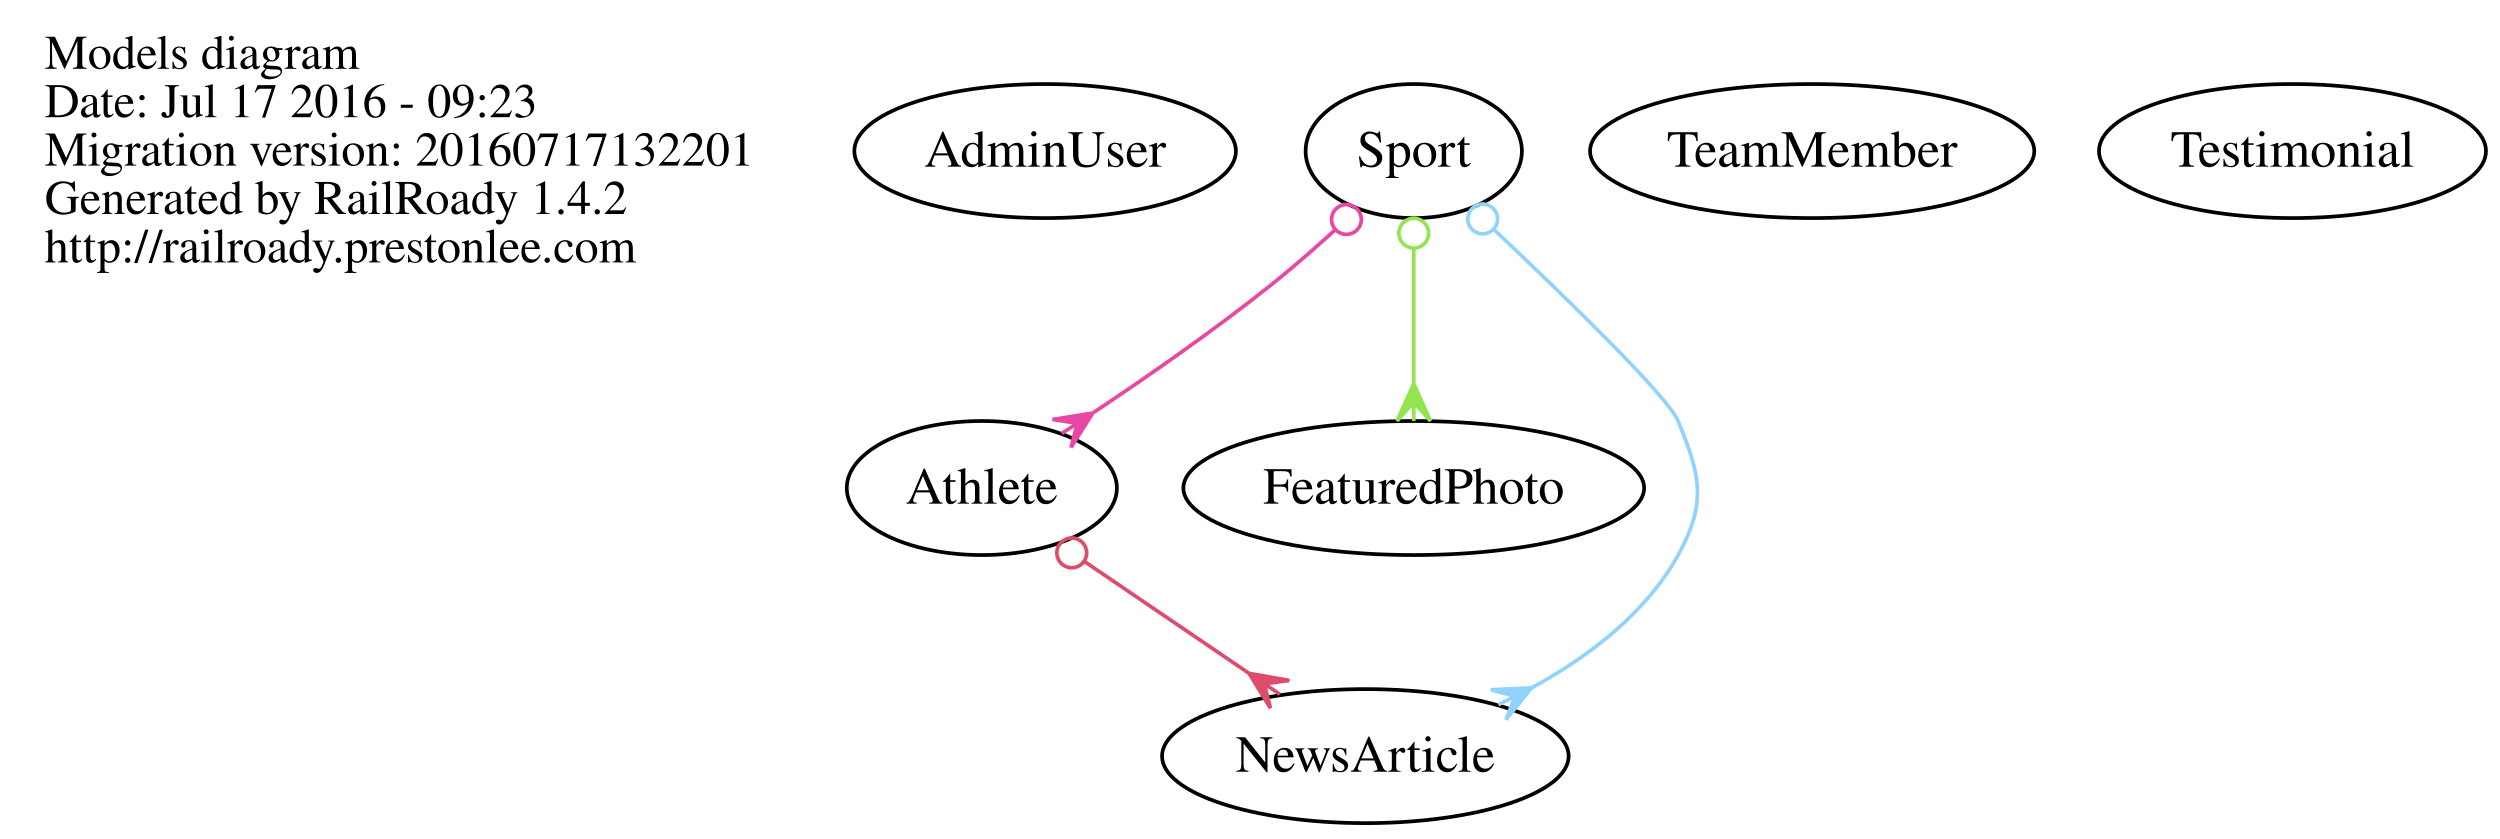
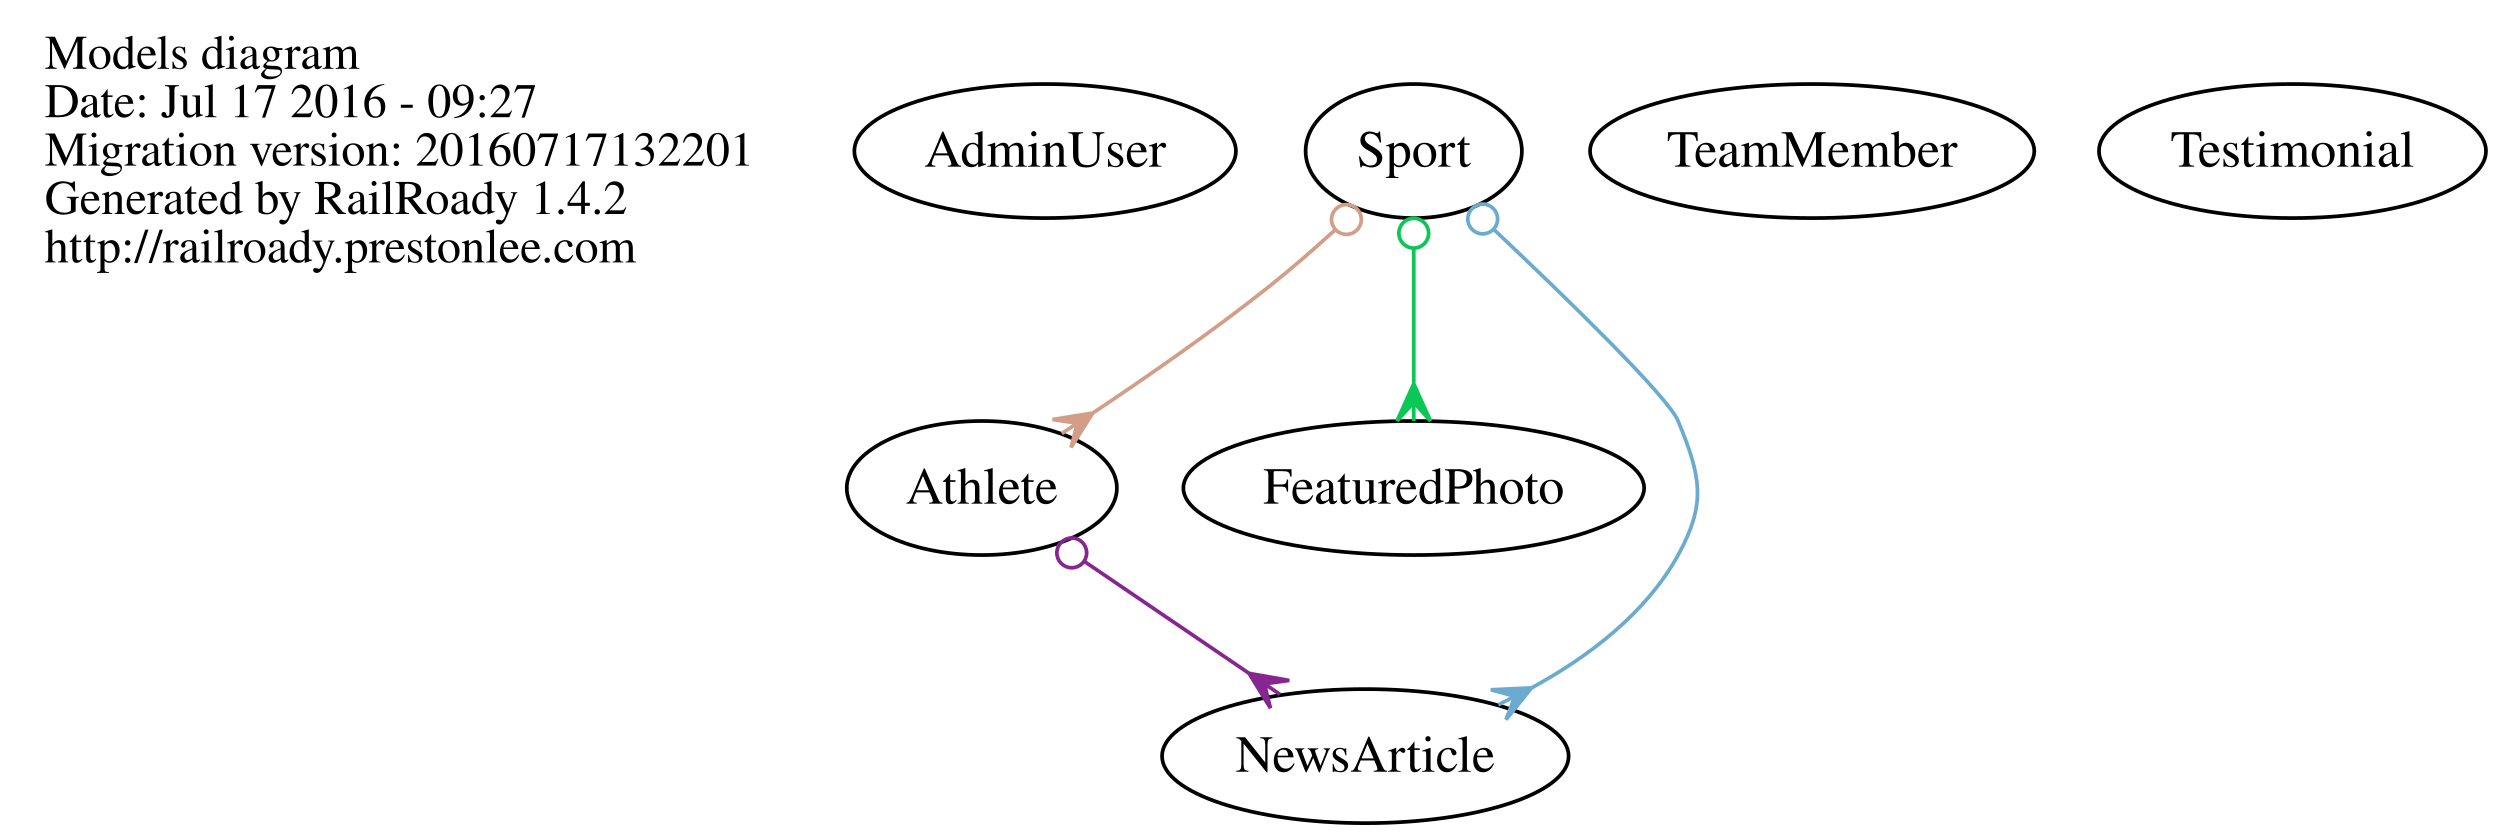
<svg xmlns="http://www.w3.org/2000/svg" width="671pt" height="225pt" viewBox="0.00 0.00 671.42 225.00">
  <g id="graph0" class="graph" transform="scale(1 1) rotate(0) translate(4 221)">
    <polygon fill="none" stroke="none" points="-4,4 -4,-221 667.421,-221 667.421,4 -4,4" />
    <g id="node1" class="node">
      <text text-anchor="start" x="8" y="-202.6" font-family="Times,serif" font-size="13.00">Models diagram</text>
-       <text text-anchor="start" x="8" y="-189.6" font-family="Times,serif" font-size="13.00">Date: Jul 17 2016 - 09:23</text>
+       <text text-anchor="start" x="8" y="-189.6" font-family="Times,serif" font-size="13.00">Date: Jul 17 2016 - 09:27</text>
      <text text-anchor="start" x="8" y="-176.6" font-family="Times,serif" font-size="13.00">Migration version: 20160717132201</text>
      <text text-anchor="start" x="8" y="-163.6" font-family="Times,serif" font-size="13.00">Generated by RailRoady 1.4.2</text>
      <text text-anchor="start" x="8" y="-150.6" font-family="Times,serif" font-size="13.00">http://railroady.prestonlee.com</text>
    </g>
    <g id="node2" class="node">
      <ellipse fill="none" stroke="black" cx="276.688" cy="-180.5" rx="51.242" ry="18" />
      <text text-anchor="middle" x="276.688" y="-176.3" font-family="Times,serif" font-size="14.00">AdminUser</text>
    </g>
    <g id="node3" class="node">
      <ellipse fill="none" stroke="black" cx="259.688" cy="-90" rx="36.273" ry="18" />
      <text text-anchor="middle" x="259.688" y="-85.8" font-family="Times,serif" font-size="14.00">Athlete</text>
    </g>
    <g id="node5" class="node">
      <ellipse fill="none" stroke="black" cx="362.688" cy="-18" rx="54.599" ry="18" />
      <text text-anchor="middle" x="362.688" y="-13.8" font-family="Times,serif" font-size="14.00">NewsArticle</text>
    </g>
    <g id="edge1" class="edge">
-       <path fill="none" stroke="#de4c6d" d="M287.276,-70.251C300.852,-61.024 317.278,-49.861 331.329,-40.312" />
-       <ellipse fill="none" stroke="#de4c6d" cx="283.84" cy="-72.586" rx="4" ry="4" />
-       <polygon fill="#de4c6d" stroke="#de4c6d" points="331.454,-40.227 342.254,-38.328 335.589,-37.416 339.725,-34.606 339.725,-34.606 339.725,-34.606 335.589,-37.416 337.195,-30.884 331.454,-40.227 331.454,-40.227" />
+       <path fill="none" stroke="#872690" d="M287.276,-70.251C300.852,-61.024 317.278,-49.861 331.329,-40.312" />
+       <ellipse fill="none" stroke="#872690" cx="283.84" cy="-72.586" rx="4" ry="4" />
+       <polygon fill="#872690" stroke="#872690" points="331.454,-40.227 342.254,-38.328 335.589,-37.416 339.725,-34.606 339.725,-34.606 339.725,-34.606 335.589,-37.416 337.195,-30.884 331.454,-40.227 331.454,-40.227" />
    </g>
    <g id="node4" class="node">
      <ellipse fill="none" stroke="black" cx="375.688" cy="-90" rx="61.874" ry="18" />
      <text text-anchor="middle" x="375.688" y="-85.8" font-family="Times,serif" font-size="14.00">FeaturedPhoto</text>
    </g>
    <g id="node6" class="node">
      <ellipse fill="none" stroke="black" cx="375.688" cy="-180.5" rx="29.043" ry="18" />
      <text text-anchor="middle" x="375.688" y="-176.3" font-family="Times,serif" font-size="14.00">Sport</text>
    </g>
    <g id="edge2" class="edge">
-       <path fill="none" stroke="#e848a4" d="M354.631,-159.379C348.941,-154.208 342.693,-148.764 336.688,-144 321.737,-132.139 304.274,-119.992 289.762,-110.324" />
-       <ellipse fill="none" stroke="#e848a4" cx="357.609" cy="-162.125" rx="4" ry="4" />
-       <polygon fill="#e848a4" stroke="#e848a4" points="289.505,-110.154 283.633,-100.893 285.33,-107.402 281.156,-104.649 281.156,-104.649 281.156,-104.649 285.33,-107.402 278.679,-108.406 289.505,-110.154 289.505,-110.154" />
+       <path fill="none" stroke="#d39d88" d="M354.631,-159.379C348.941,-154.208 342.693,-148.764 336.688,-144 321.737,-132.139 304.274,-119.992 289.762,-110.324" />
+       <ellipse fill="none" stroke="#d39d88" cx="357.609" cy="-162.125" rx="4" ry="4" />
+       <polygon fill="#d39d88" stroke="#d39d88" points="289.505,-110.154 283.633,-100.893 285.33,-107.402 281.156,-104.649 281.156,-104.649 281.156,-104.649 285.33,-107.402 278.679,-108.406 289.505,-110.154 289.505,-110.154" />
    </g>
    <g id="edge3" class="edge">
-       <path fill="none" stroke="#93e451" d="M375.688,-154.189C375.688,-142.971 375.688,-129.752 375.688,-118.311" />
-       <ellipse fill="none" stroke="#93e451" cx="375.688" cy="-158.436" rx="4" ry="4" />
-       <polygon fill="#93e451" stroke="#93e451" points="375.688,-118.011 380.188,-108.011 375.688,-113.011 375.688,-108.011 375.688,-108.011 375.688,-108.011 375.688,-113.011 371.188,-108.011 375.688,-118.011 375.688,-118.011" />
+       <path fill="none" stroke="#0ac756" d="M375.688,-154.189C375.688,-142.971 375.688,-129.752 375.688,-118.311" />
+       <ellipse fill="none" stroke="#0ac756" cx="375.688" cy="-158.436" rx="4" ry="4" />
+       <polygon fill="#0ac756" stroke="#0ac756" points="375.688,-118.011 380.188,-108.011 375.688,-113.011 375.688,-108.011 375.688,-108.011 375.688,-108.011 375.688,-113.011 371.188,-108.011 375.688,-118.011 375.688,-118.011" />
    </g>
    <g id="edge4" class="edge">
-       <path fill="none" stroke="#92d3fd" d="M397.215,-159.43C417.122,-140.618 444.03,-114.449 446.688,-108 452.785,-93.207 454.414,-86.011 446.688,-72 438.056,-56.348 422.643,-44.682 407.355,-36.34" />
-       <ellipse fill="none" stroke="#92d3fd" cx="394.208" cy="-162.26" rx="4" ry="4" />
-       <polygon fill="#92d3fd" stroke="#92d3fd" points="407.338,-36.332 400.456,-27.794 402.879,-34.07 398.42,-31.808 398.42,-31.808 398.42,-31.808 402.879,-34.07 396.384,-35.821 407.338,-36.332 407.338,-36.332" />
+       <path fill="none" stroke="#6cabd0" d="M397.215,-159.43C417.122,-140.618 444.03,-114.449 446.688,-108 452.785,-93.207 454.414,-86.011 446.688,-72 438.056,-56.348 422.643,-44.682 407.355,-36.34" />
+       <ellipse fill="none" stroke="#6cabd0" cx="394.208" cy="-162.26" rx="4" ry="4" />
+       <polygon fill="#6cabd0" stroke="#6cabd0" points="407.338,-36.332 400.456,-27.794 402.879,-34.07 398.42,-31.808 398.42,-31.808 398.42,-31.808 402.879,-34.07 396.384,-35.821 407.338,-36.332 407.338,-36.332" />
    </g>
    <g id="node7" class="node">
      <ellipse fill="none" stroke="black" cx="482.688" cy="-180.5" rx="59.659" ry="18" />
      <text text-anchor="middle" x="482.688" y="-176.3" font-family="Times,serif" font-size="14.00">TeamMember</text>
    </g>
    <g id="node8" class="node">
      <ellipse fill="none" stroke="black" cx="611.688" cy="-180.5" rx="51.968" ry="18" />
      <text text-anchor="middle" x="611.688" y="-176.3" font-family="Times,serif" font-size="14.00">Testimonial</text>
    </g>
  </g>
</svg>
